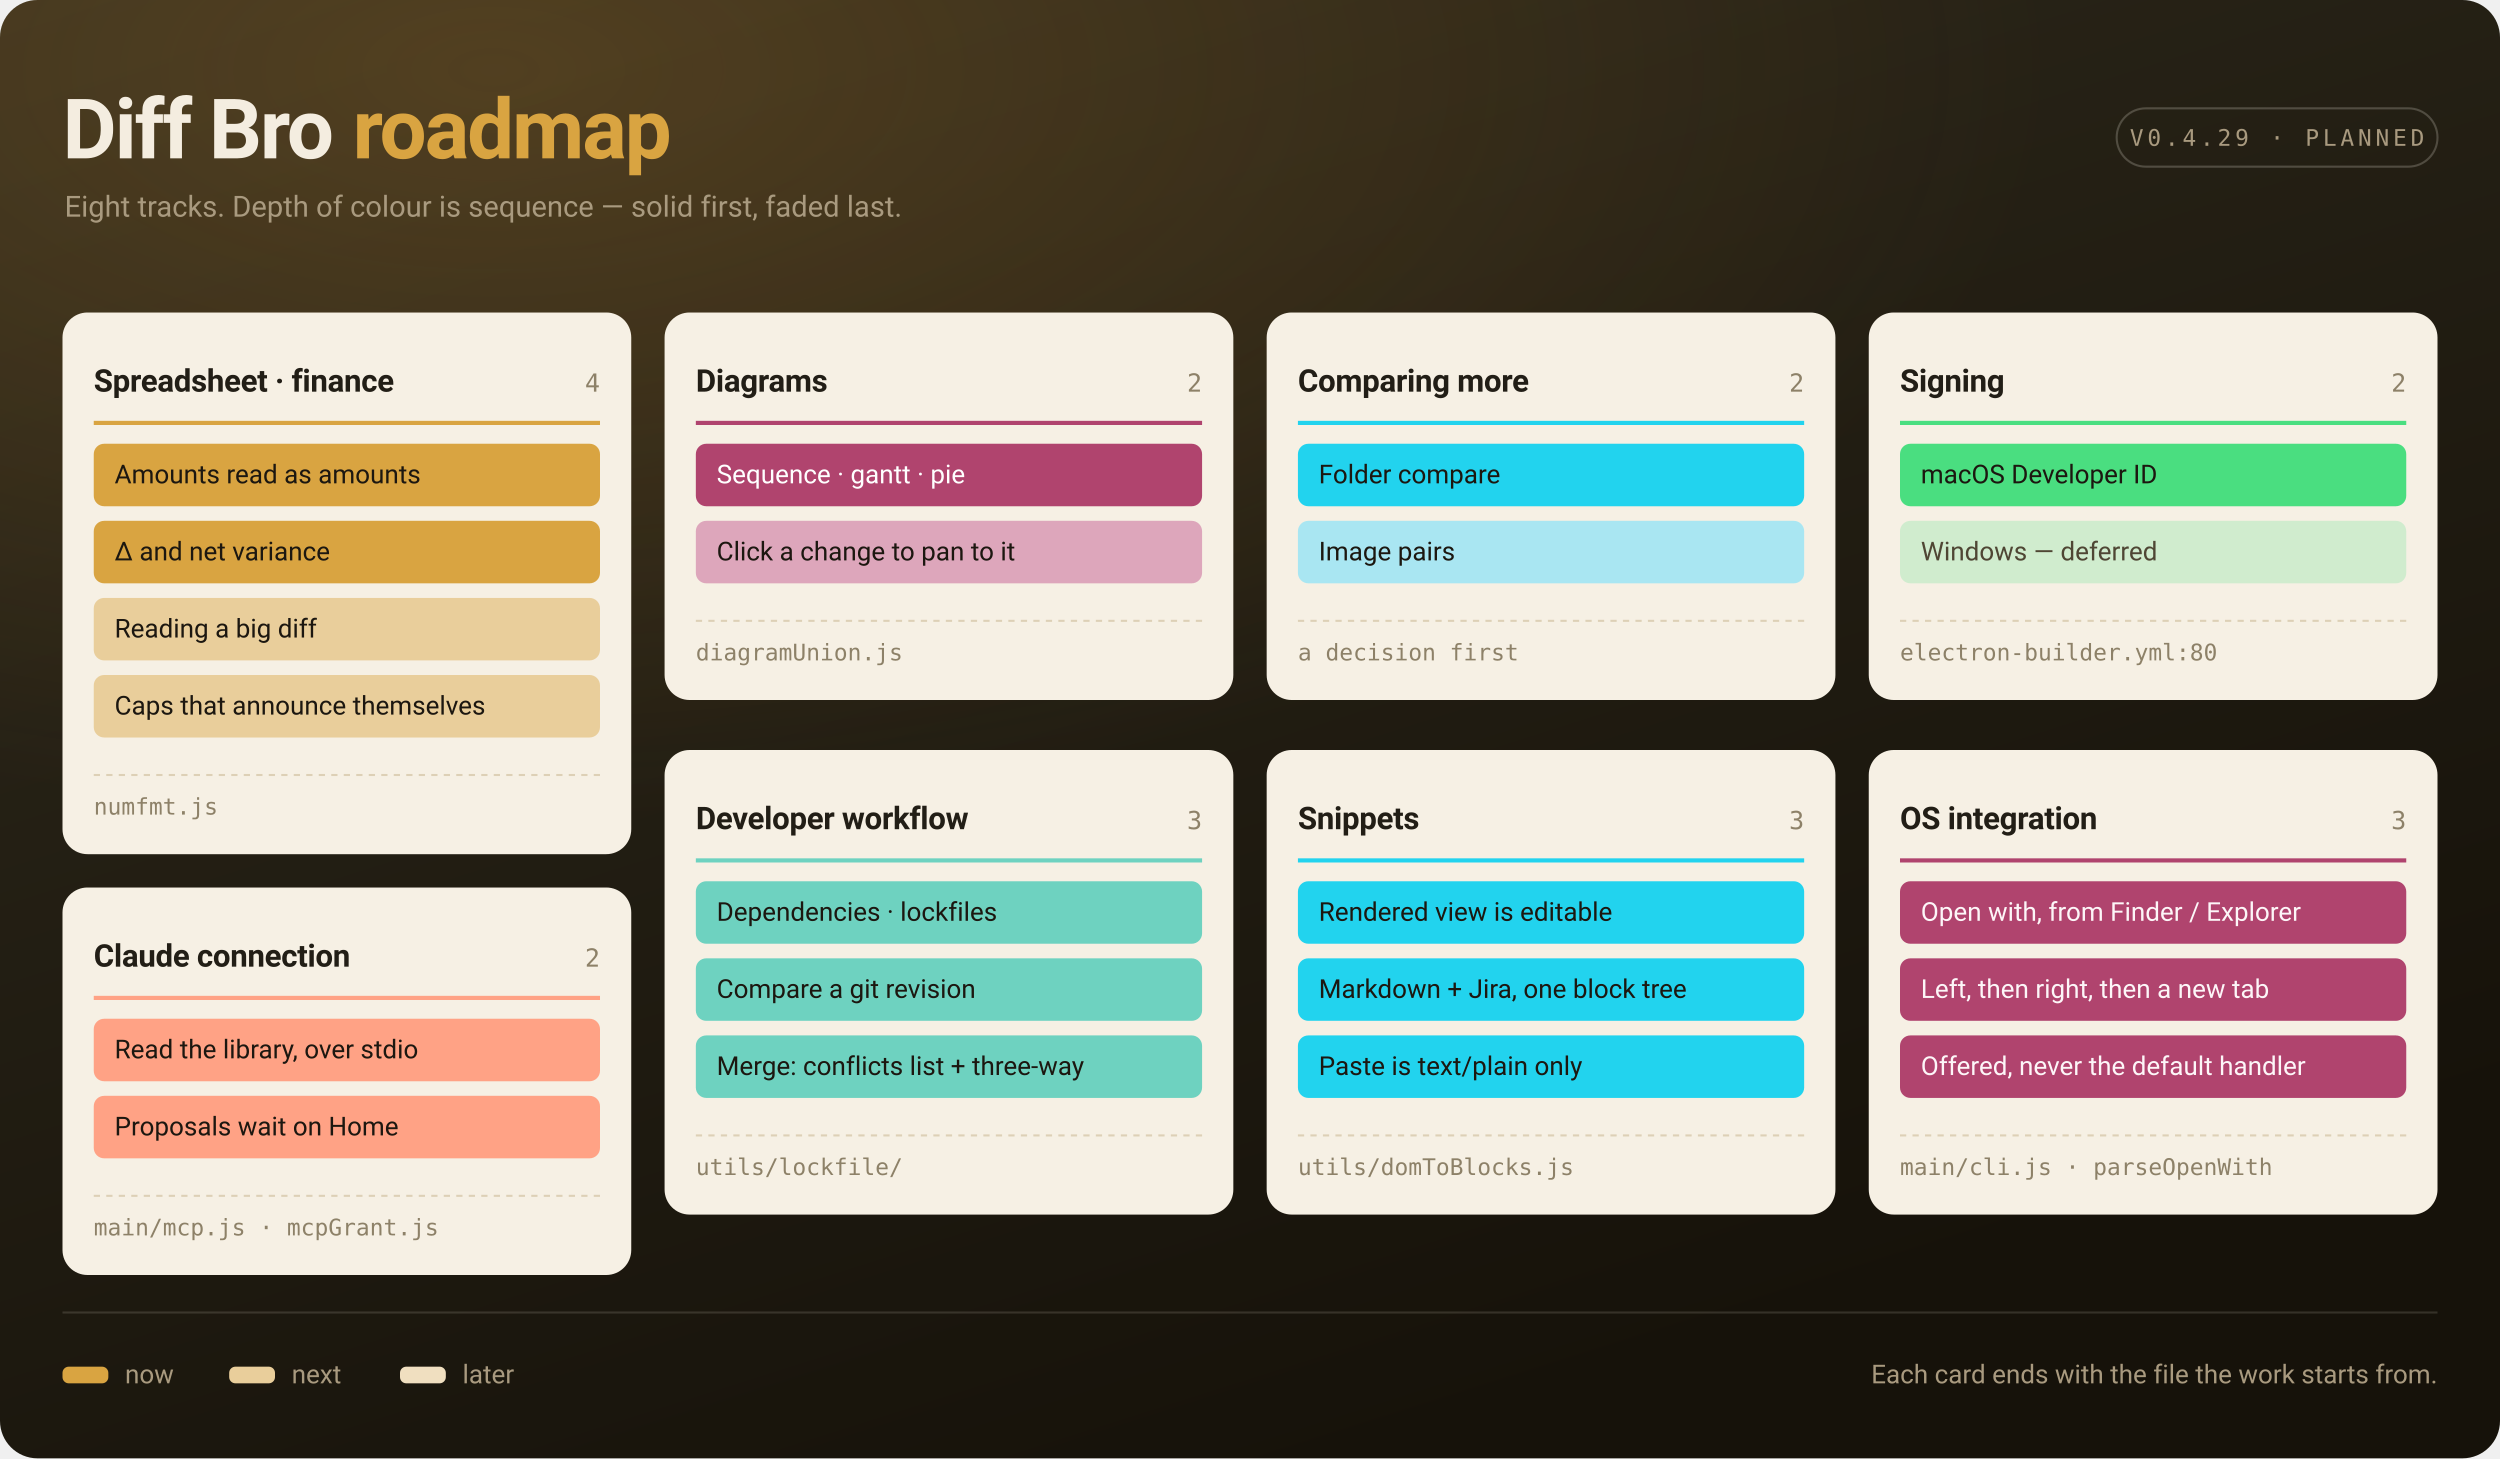
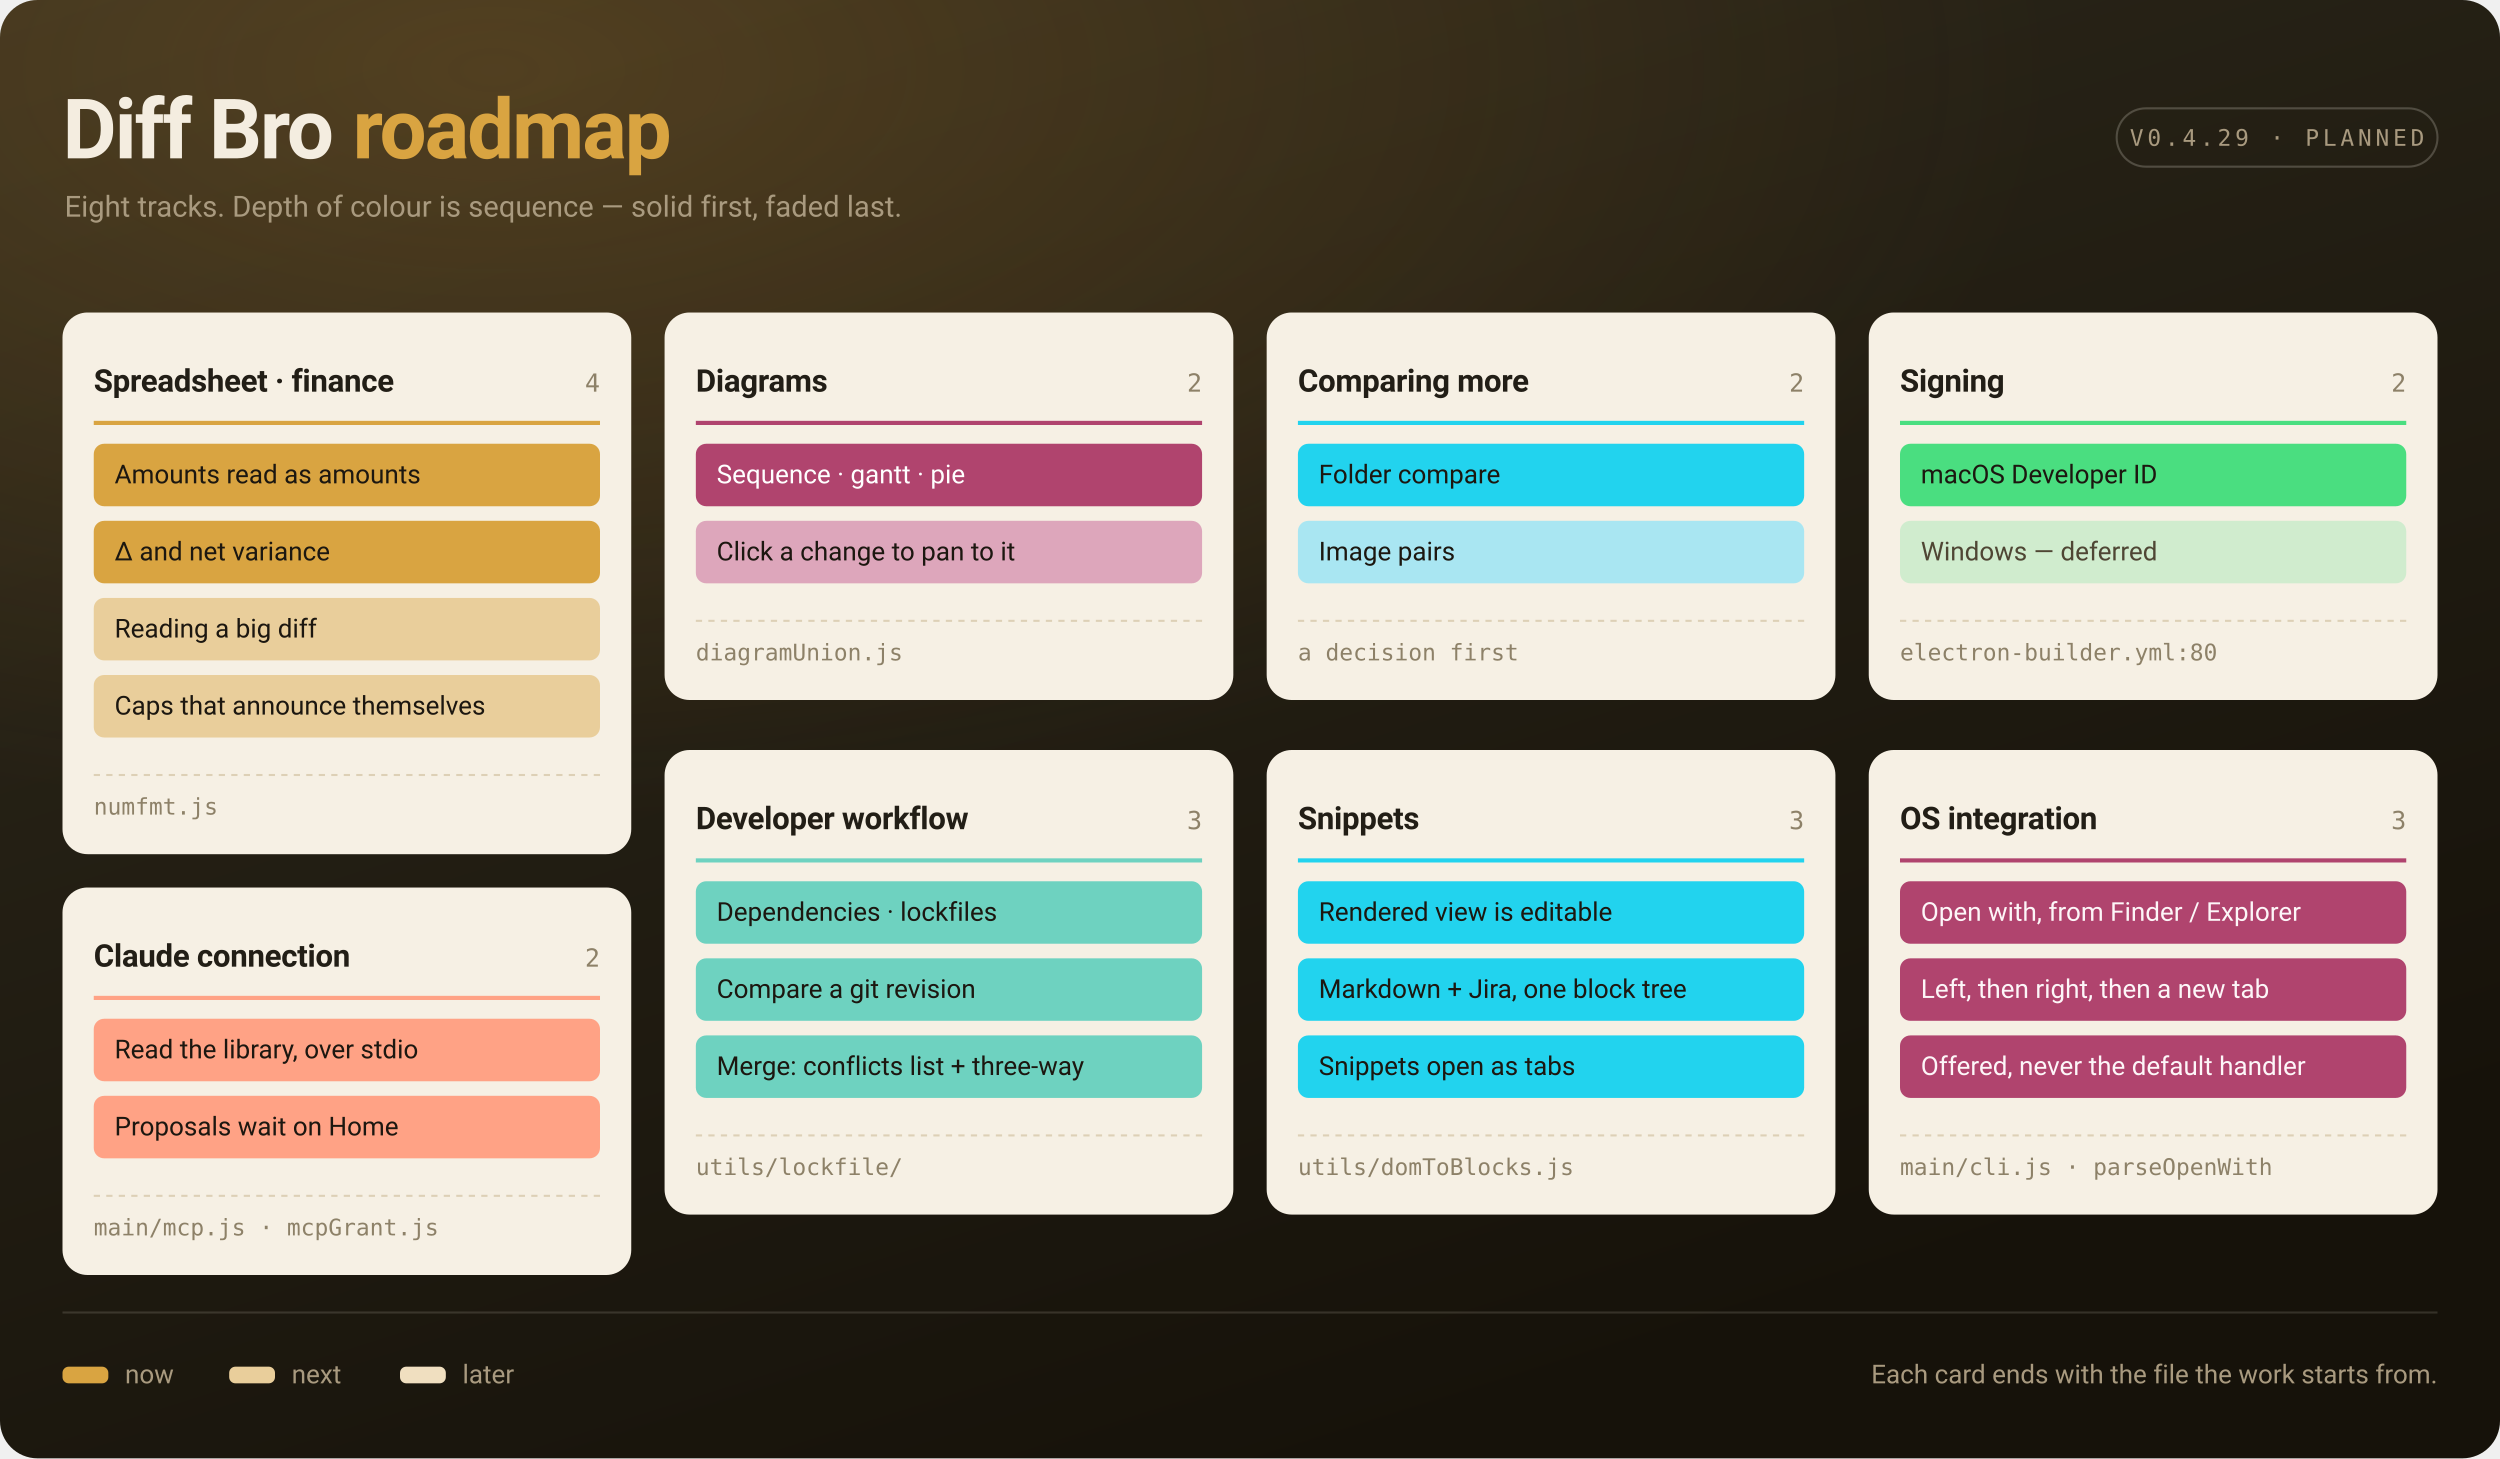
- <svg xmlns="http://www.w3.org/2000/svg" viewBox="0 0 1200 700" width="1200" height="700" role="img" aria-label="Diff Bro roadmap — eight tracks: developer workflow (dependencies, compare a git revision, a conflicts list and three-way merge) shipped, spreadsheet · finance (amounts read as amounts, delta and net variance, reading a big diff, caps that announce themselves), diagrams, comparing more, signing, snippets (an editable rendered view for Markdown and Jira), OS integration (Open with), Claude connection (read the library over stdio, proposals wait on Home)">
+ <svg xmlns="http://www.w3.org/2000/svg" viewBox="0 0 1200 700" width="1200" height="700" role="img" aria-label="Diff Bro roadmap — eight tracks: developer workflow (dependencies, compare a git revision, a conflicts list and three-way merge) shipped, spreadsheet · finance (amounts read as amounts, delta and net variance, reading a big diff, caps that announce themselves), diagrams, comparing more, signing, snippets (an editable rendered view for Markdown and Jira, snippets open as tabs), OS integration (Open with), Claude connection (read the library over stdio, proposals wait on Home)">
  <defs>
    <linearGradient id="field" x1="0" y1="0" x2="0.55" y2="1">
      <stop offset="0" stop-color="#2f2a1c" />
      <stop offset="1" stop-color="#16120a" />
    </linearGradient>
    <radialGradient id="glow" cx="20%" cy="6%" r="62%">
      <stop offset="0" stop-color="#e8a13a" stop-opacity="0.20" />
      <stop offset="1" stop-color="#e8a13a" stop-opacity="0" />
    </radialGradient>
    <clipPath id="plate">
      <rect x="0" y="0" width="1200" height="700" rx="18" />
    </clipPath>
  </defs>
  <g clip-path="url(#plate)">
    <rect width="1200" height="700" fill="url(#field)" />
    <rect width="1200" height="580" fill="url(#glow)" />
  </g>
  <g font-family="-apple-system, BlinkMacSystemFont, 'Segoe UI', Roboto, Helvetica, Arial, sans-serif">
    <text x="30" y="76" font-size="40" font-weight="700" letter-spacing="-1" fill="#f4ede0">Diff Bro <tspan fill="#d9a441">roadmap</tspan>
    </text>
    <text x="31" y="104" font-size="14" fill="#a99a7f">Eight tracks. Depth of colour is sequence — solid first, faded last.</text>
    <rect x="1016" y="52" width="154" height="28" rx="14" fill="none" stroke="#f4ede0" stroke-opacity="0.22" />
    <text x="1093" y="70" font-size="11" letter-spacing="1.8" text-anchor="middle" font-family="ui-monospace, SFMono-Regular, Menlo, monospace" fill="#a99a7f">V0.4.29 · PLANNED</text>
    <rect x="30" y="150" width="273" height="260" rx="12" fill="#f6f0e4" />
    <text x="45" y="188" font-size="15" font-weight="600" letter-spacing="-0.15" fill="#221e16">Spreadsheet · finance</text>
    <text x="288" y="188" font-size="12" text-anchor="end" font-family="ui-monospace, SFMono-Regular, Menlo, monospace" fill="#8d8168">4</text>
    <rect x="45" y="202" width="243" height="2" fill="#d9a441" />
    <rect x="45" y="213" width="243" height="30" rx="5" fill="#d9a441" />
    <text x="55" y="232" font-size="12.5" fill="#1c1710">Amounts read as amounts</text>
    <rect x="45" y="250" width="243" height="30" rx="5" fill="#d9a441" />
    <text x="55" y="269" font-size="12.5" fill="#1c1710">Δ and net variance</text>
    <rect x="45" y="287" width="243" height="30" rx="5" fill="#e9ce9b" />
    <text x="55" y="306" font-size="12.5" fill="#1c1710">Reading a big diff</text>
    <rect x="45" y="324" width="243" height="30" rx="5" fill="#e9ce9b" />
    <text x="55" y="343" font-size="12.5" fill="#1c1710">Caps that announce themselves</text>
    <line x1="45" y1="372" x2="288" y2="372" stroke="#ddd0b6" stroke-dasharray="3 3" />
    <text x="45" y="391" font-size="11" font-family="ui-monospace, SFMono-Regular, Menlo, monospace" fill="#8d8168">numfmt.js</text>
    <rect x="319" y="150" width="273" height="186" rx="12" fill="#f6f0e4" />
    <text x="334" y="188" font-size="15" font-weight="600" letter-spacing="-0.15" fill="#221e16">Diagrams</text>
    <text x="577" y="188" font-size="12" text-anchor="end" font-family="ui-monospace, SFMono-Regular, Menlo, monospace" fill="#8d8168">2</text>
    <rect x="334" y="202" width="243" height="2" fill="#b0446e" />
    <rect x="334" y="213" width="243" height="30" rx="5" fill="#b0446e" />
    <text x="344" y="232" font-size="12.5" fill="#fff">Sequence · gantt · pie</text>
    <rect x="334" y="250" width="243" height="30" rx="5" fill="#dda6bb" />
    <text x="344" y="269" font-size="12.5" fill="#1c1710">Click a change to pan to it</text>
    <line x1="334" y1="298" x2="577" y2="298" stroke="#ddd0b6" stroke-dasharray="3 3" />
    <text x="334" y="317" font-size="11" font-family="ui-monospace, SFMono-Regular, Menlo, monospace" fill="#8d8168">diagramUnion.js</text>
    <rect x="608" y="150" width="273" height="186" rx="12" fill="#f6f0e4" />
    <text x="623" y="188" font-size="15" font-weight="600" letter-spacing="-0.15" fill="#221e16">Comparing more</text>
    <text x="866" y="188" font-size="12" text-anchor="end" font-family="ui-monospace, SFMono-Regular, Menlo, monospace" fill="#8d8168">2</text>
    <rect x="623" y="202" width="243" height="2" fill="#22d3ee" />
    <rect x="623" y="213" width="243" height="30" rx="5" fill="#22d3ee" />
    <text x="633" y="232" font-size="12.5" fill="#1c1710">Folder compare</text>
    <rect x="623" y="250" width="243" height="30" rx="5" fill="#a9e6f2" />
    <text x="633" y="269" font-size="12.5" fill="#1c1710">Image pairs</text>
    <line x1="623" y1="298" x2="866" y2="298" stroke="#ddd0b6" stroke-dasharray="3 3" />
    <text x="623" y="317" font-size="11" font-family="ui-monospace, SFMono-Regular, Menlo, monospace" fill="#8d8168">a decision first</text>
    <rect x="897" y="150" width="273" height="186" rx="12" fill="#f6f0e4" />
    <text x="912" y="188" font-size="15" font-weight="600" letter-spacing="-0.15" fill="#221e16">Signing</text>
    <text x="1155" y="188" font-size="12" text-anchor="end" font-family="ui-monospace, SFMono-Regular, Menlo, monospace" fill="#8d8168">2</text>
    <rect x="912" y="202" width="243" height="2" fill="#4ade80" />
    <rect x="912" y="213" width="243" height="30" rx="5" fill="#4ade80" />
    <text x="922" y="232" font-size="12.5" fill="#1c1710">macOS Developer ID</text>
    <rect x="912" y="250" width="243" height="30" rx="5" fill="#d0ecce" />
    <text x="922" y="269" font-size="12.5" fill="#4f4634">Windows — deferred</text>
    <line x1="912" y1="298" x2="1155" y2="298" stroke="#ddd0b6" stroke-dasharray="3 3" />
    <text x="912" y="317" font-size="11" font-family="ui-monospace, SFMono-Regular, Menlo, monospace" fill="#8d8168">electron-builder.yml:80</text>
    <rect x="319" y="360" width="273" height="223" rx="12" fill="#f6f0e4" />
    <text x="334" y="398" font-size="15" font-weight="600" letter-spacing="-0.15" fill="#221e16">Developer workflow</text>
    <text x="577" y="398" font-size="12" text-anchor="end" font-family="ui-monospace, SFMono-Regular, Menlo, monospace" fill="#8d8168">3</text>
    <rect x="334" y="412" width="243" height="2" fill="#6ed2c0" />
    <rect x="334" y="423" width="243" height="30" rx="5" fill="#6ed2c0" />
    <text x="344" y="442" font-size="12.5" fill="#1c1710">Dependencies · lockfiles</text>
    <rect x="334" y="460" width="243" height="30" rx="5" fill="#6ed2c0" />
    <text x="344" y="479" font-size="12.5" fill="#1c1710">Compare a git revision</text>
    <rect x="334" y="497" width="243" height="30" rx="5" fill="#6ed2c0" />
    <text x="344" y="516" font-size="12.5" fill="#1c1710">Merge: conflicts list + three-way</text>
    <line x1="334" y1="545" x2="577" y2="545" stroke="#ddd0b6" stroke-dasharray="3 3" />
    <text x="334" y="564" font-size="11" font-family="ui-monospace, SFMono-Regular, Menlo, monospace" fill="#8d8168">utils/lockfile/</text>
    <rect x="608" y="360" width="273" height="223" rx="12" fill="#f6f0e4" />
    <text x="623" y="398" font-size="15" font-weight="600" letter-spacing="-0.15" fill="#221e16">Snippets</text>
    <text x="866" y="398" font-size="12" text-anchor="end" font-family="ui-monospace, SFMono-Regular, Menlo, monospace" fill="#8d8168">3</text>
    <rect x="623" y="412" width="243" height="2" fill="#22d3ee" />
    <rect x="623" y="423" width="243" height="30" rx="5" fill="#22d3ee" />
    <text x="633" y="442" font-size="12.5" fill="#1c1710">Rendered view is editable</text>
    <rect x="623" y="460" width="243" height="30" rx="5" fill="#22d3ee" />
    <text x="633" y="479" font-size="12.5" fill="#1c1710">Markdown + Jira, one block tree</text>
    <rect x="623" y="497" width="243" height="30" rx="5" fill="#22d3ee" />
-     <text x="633" y="516" font-size="12.5" fill="#1c1710">Paste is text/plain only</text>
+     <text x="633" y="516" font-size="12.5" fill="#1c1710">Snippets open as tabs</text>
    <line x1="623" y1="545" x2="866" y2="545" stroke="#ddd0b6" stroke-dasharray="3 3" />
    <text x="623" y="564" font-size="11" font-family="ui-monospace, SFMono-Regular, Menlo, monospace" fill="#8d8168">utils/domToBlocks.js</text>
    <rect x="897" y="360" width="273" height="223" rx="12" fill="#f6f0e4" />
    <text x="912" y="398" font-size="15" font-weight="600" letter-spacing="-0.15" fill="#221e16">OS integration</text>
    <text x="1155" y="398" font-size="12" text-anchor="end" font-family="ui-monospace, SFMono-Regular, Menlo, monospace" fill="#8d8168">3</text>
    <rect x="912" y="412" width="243" height="2" fill="#b0446e" />
    <rect x="912" y="423" width="243" height="30" rx="5" fill="#b0446e" />
    <text x="922" y="442" font-size="12.5" fill="#fdf6f8">Open with, from Finder / Explorer</text>
    <rect x="912" y="460" width="243" height="30" rx="5" fill="#b0446e" />
    <text x="922" y="479" font-size="12.5" fill="#fdf6f8">Left, then right, then a new tab</text>
    <rect x="912" y="497" width="243" height="30" rx="5" fill="#b0446e" />
    <text x="922" y="516" font-size="12.5" fill="#fdf6f8">Offered, never the default handler</text>
    <line x1="912" y1="545" x2="1155" y2="545" stroke="#ddd0b6" stroke-dasharray="3 3" />
    <text x="912" y="564" font-size="11" font-family="ui-monospace, SFMono-Regular, Menlo, monospace" fill="#8d8168">main/cli.js · parseOpenWith</text>
    <rect x="30" y="426" width="273" height="186" rx="12" fill="#f6f0e4" />
    <text x="45" y="464" font-size="15" font-weight="600" letter-spacing="-0.15" fill="#221e16">Claude connection</text>
    <text x="288" y="464" font-size="12" text-anchor="end" font-family="ui-monospace, SFMono-Regular, Menlo, monospace" fill="#8d8168">2</text>
    <rect x="45" y="478" width="243" height="2" fill="#ffa285" />
    <rect x="45" y="489" width="243" height="30" rx="5" fill="#ffa285" />
    <text x="55" y="508" font-size="12.5" fill="#1c1710">Read the library, over stdio</text>
    <rect x="45" y="526" width="243" height="30" rx="5" fill="#ffa285" />
    <text x="55" y="545" font-size="12.5" fill="#1c1710">Proposals wait on Home</text>
    <line x1="45" y1="574" x2="288" y2="574" stroke="#ddd0b6" stroke-dasharray="3 3" />
    <text x="45" y="593" font-size="11" font-family="ui-monospace, SFMono-Regular, Menlo, monospace" fill="#8d8168">main/mcp.js · mcpGrant.js</text>
    <line x1="30" y1="630" x2="1170" y2="630" stroke="#f4ede0" stroke-opacity="0.14" />
    <rect x="30" y="656" width="22" height="8" rx="3" fill="#d9a441" />
    <text x="60" y="664" font-size="12.5" fill="#a99a7f">now</text>
    <rect x="110" y="656" width="22" height="8" rx="3" fill="#e9ce9b" />
    <text x="140" y="664" font-size="12.5" fill="#a99a7f">next</text>
    <rect x="192" y="656" width="22" height="8" rx="3" fill="#f0dfc0" />
    <text x="222" y="664" font-size="12.5" fill="#a99a7f">later</text>
    <text x="1170" y="664" font-size="12.5" text-anchor="end" fill="#a99a7f">Each card ends with the file the work starts from.</text>
  </g>
</svg>
